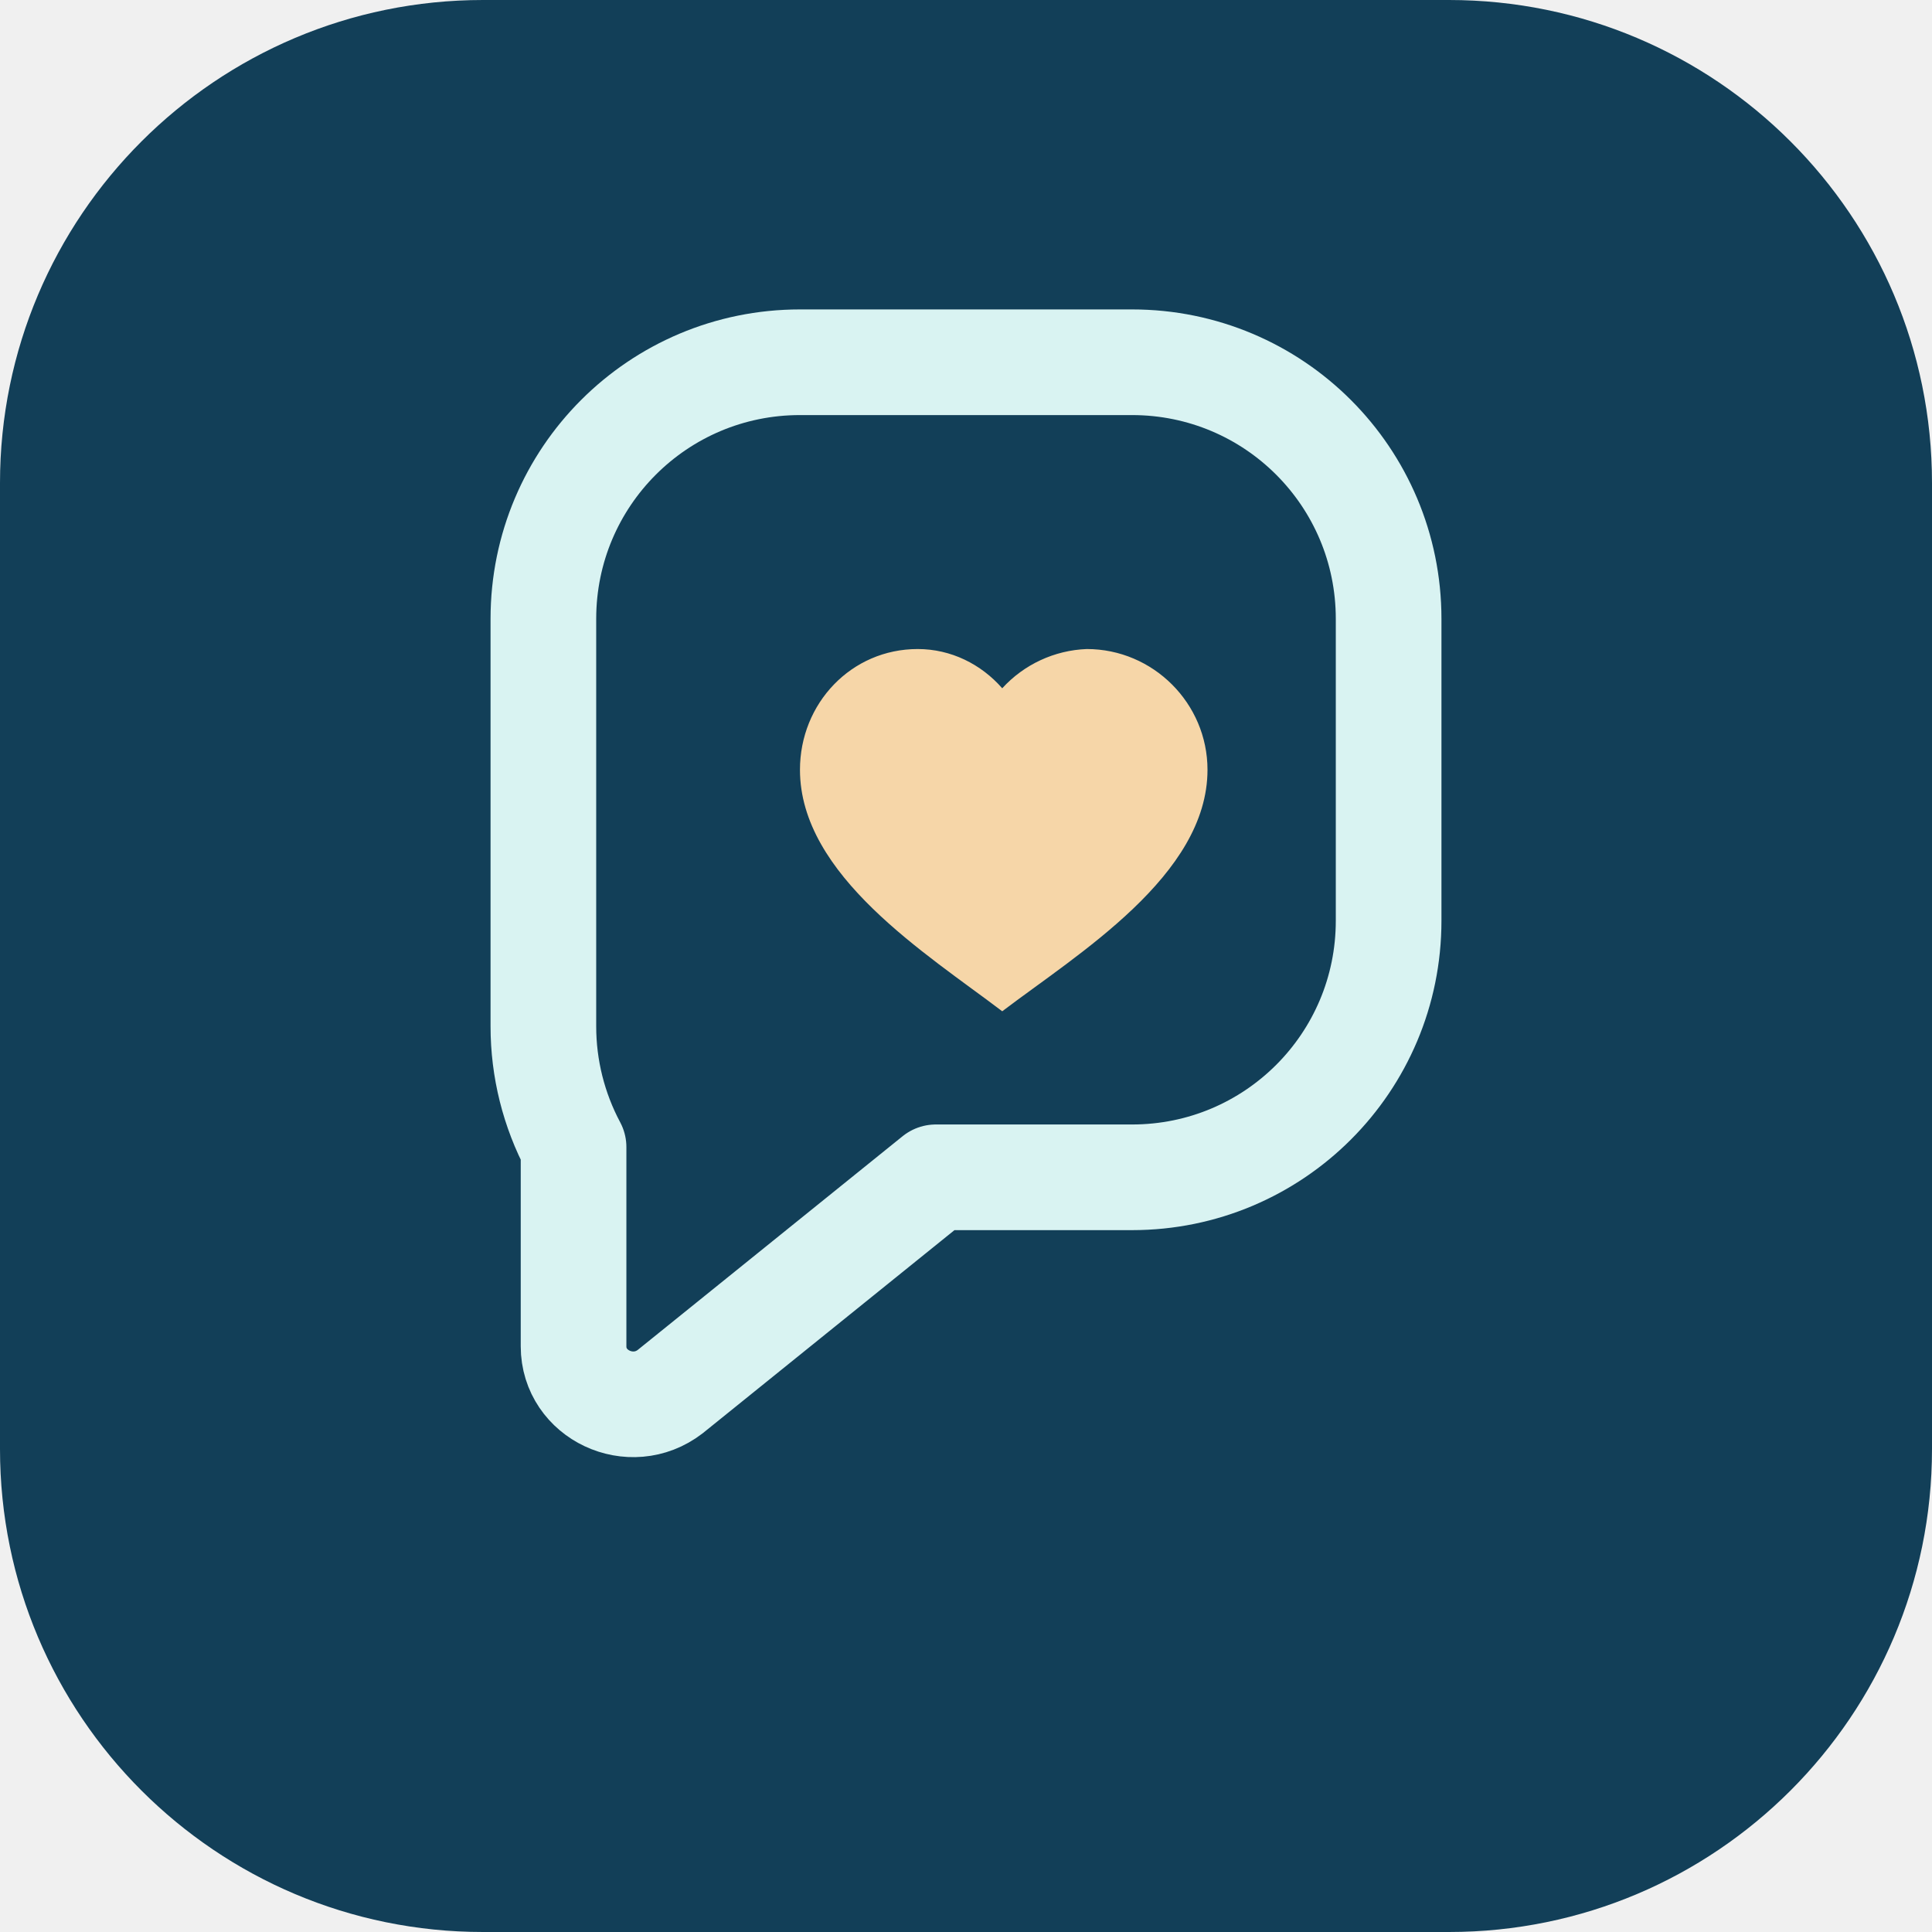
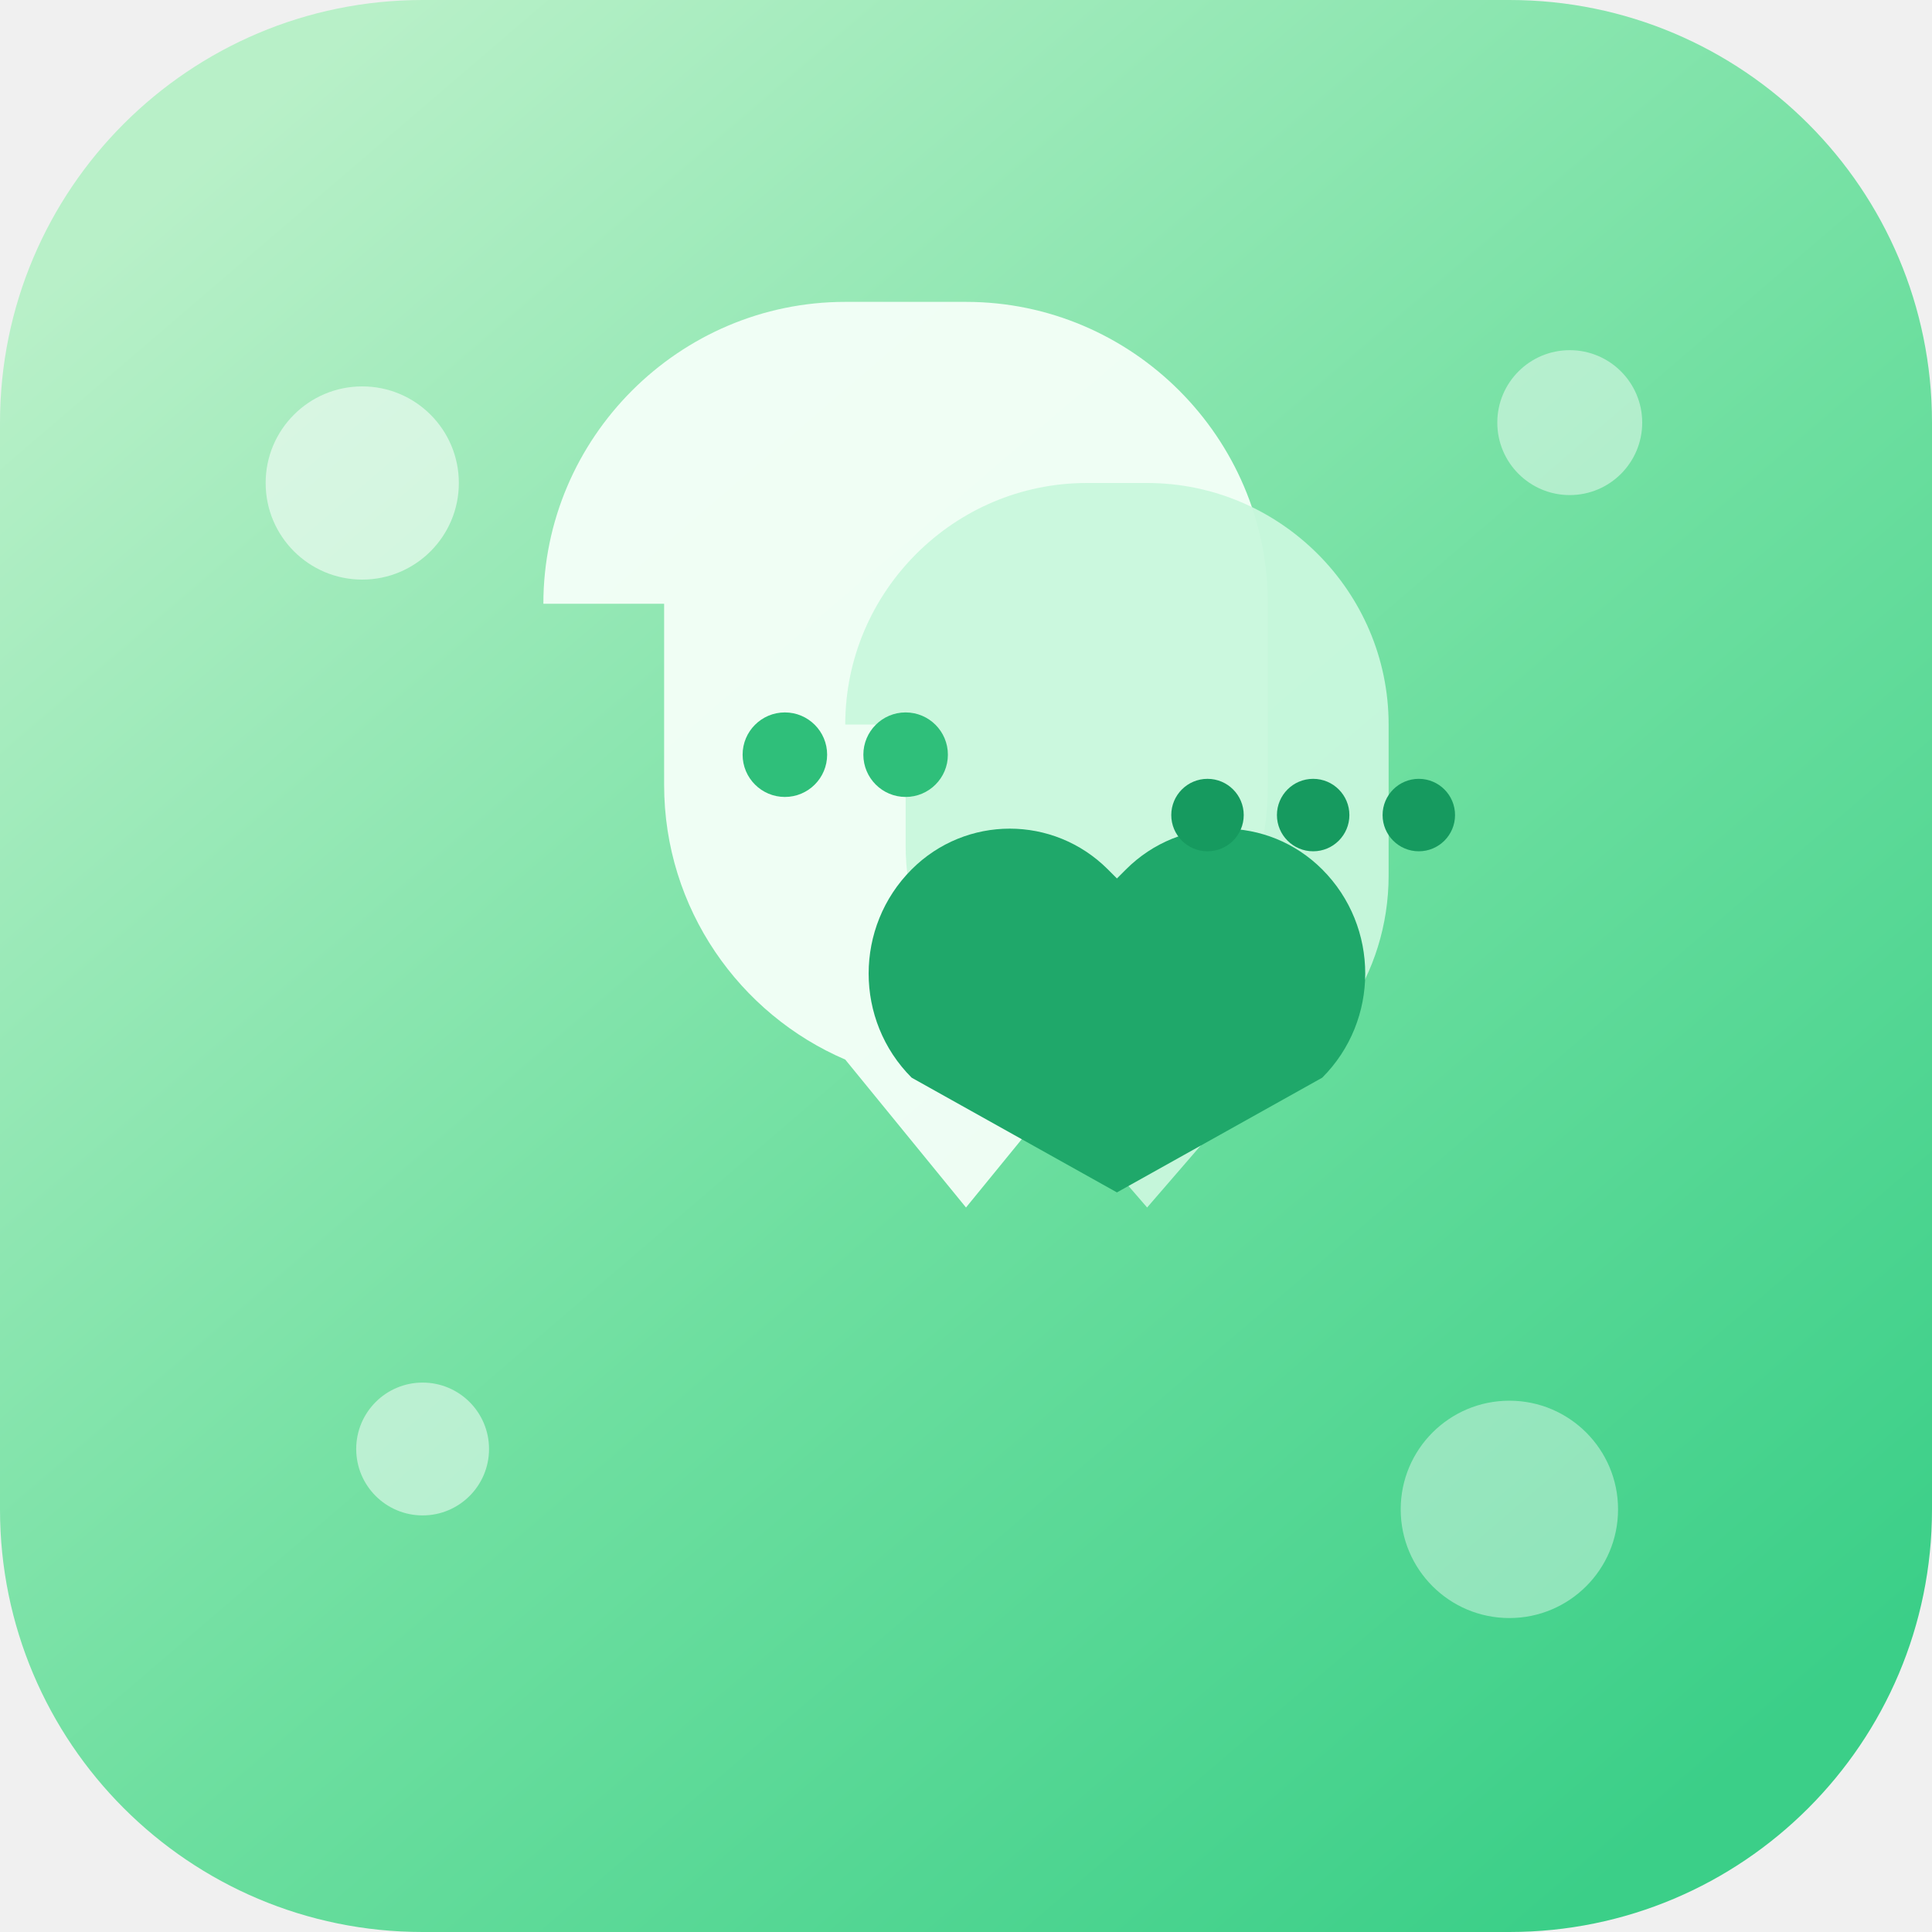
- <svg xmlns="http://www.w3.org/2000/svg" viewBox="0 0 64 64">
-   <rect width="64" height="64" rx="16" fill="#123f58" />
-   <path d="M18 20.5c0-4.7 3.8-8.5 8.5-8.5h11c4.7 0 8.5 3.8 8.5 8.5v10c0 4.7-3.8 8.5-8.5 8.5H31l-8.8 7.1c-1.3 1-3.2.1-3.2-1.5V38a8.5 8.5 0 0 1-1-4V20.5Z" fill="none" stroke="#d9f3f2" stroke-linecap="round" stroke-linejoin="round" stroke-width="3.5" />
-   <path d="M26.5 25.5c0-2.2 1.7-4 3.9-4 1.1 0 2.1.5 2.8 1.3a4 4 0 0 1 2.8-1.3c2.2 0 4 1.8 4 4 0 3.5-4.3 6.1-6.8 8-2.5-1.9-6.7-4.5-6.7-8Z" fill="#f6d6a8" />
+ <svg xmlns="http://www.w3.org/2000/svg" viewBox="0 0 64 64" fill="none">
+   <defs>
+     <linearGradient id="bg" x1="8" y1="4" x2="56" y2="60" gradientUnits="userSpaceOnUse">
+       <stop stop-color="#B8F0C8" />
+       <stop offset="0.55" stop-color="#6EDFA0" />
+       <stop offset="1" stop-color="#3BCF88" />
+     </linearGradient>
+   </defs>
+   <rect width="64" height="64" rx="14" fill="url(#bg)" />
+   <ellipse cx="12" cy="16" rx="3.2" ry="3.2" fill="#fff" opacity="0.55" />
+   <ellipse cx="52" cy="14" rx="2.4" ry="2.4" fill="#fff" opacity="0.45" />
+   <ellipse cx="50" cy="50" rx="3.6" ry="3.6" fill="#fff" opacity="0.4" />
+   <ellipse cx="14" cy="48" rx="2.2" ry="2.2" fill="#fff" opacity="0.5" />
+   <path d="M18 20c0-5.5 4.5-10 10-10h4c5.5 0 10 4.5 10 10v6c0 4.1-2.5 7.6-6 9.1L32 40l-4-4.9C24.5 33.6 22 30.1 22 26v-6Z" fill="#F4FFF8" opacity="0.95" />
+   <path d="M28 24c0-4.4 3.6-8 8-8h2c4.4 0 8 3.6 8 8v5c0 3.3-2 6.1-4.8 7.3L38 40l-3.2-3.7C32 34.1 30 31.3 30 28v-4Z" fill="#C9F8DD" opacity="0.95" />
+   <path d="M30.2 28.8c1.8-1.8 4.7-1.8 6.5 0l.3.3.3-.3c1.8-1.8 4.7-1.8 6.5 0 1.9 1.9 1.9 5 0 6.9L37 39.5 30.2 35.7c-1.9-1.9-1.9-5 0-6.9Z" fill="#1FA86A" />
+   <circle cx="26" cy="25" r="1.4" fill="#2FBF7A" />
+   <circle cx="30" cy="25" r="1.4" fill="#2FBF7A" />
+   <circle cx="40" cy="27" r="1.2" fill="#169A5F" />
+   <circle cx="43.5" cy="27" r="1.2" fill="#169A5F" />
+   <circle cx="47" cy="27" r="1.2" fill="#169A5F" />
</svg>
